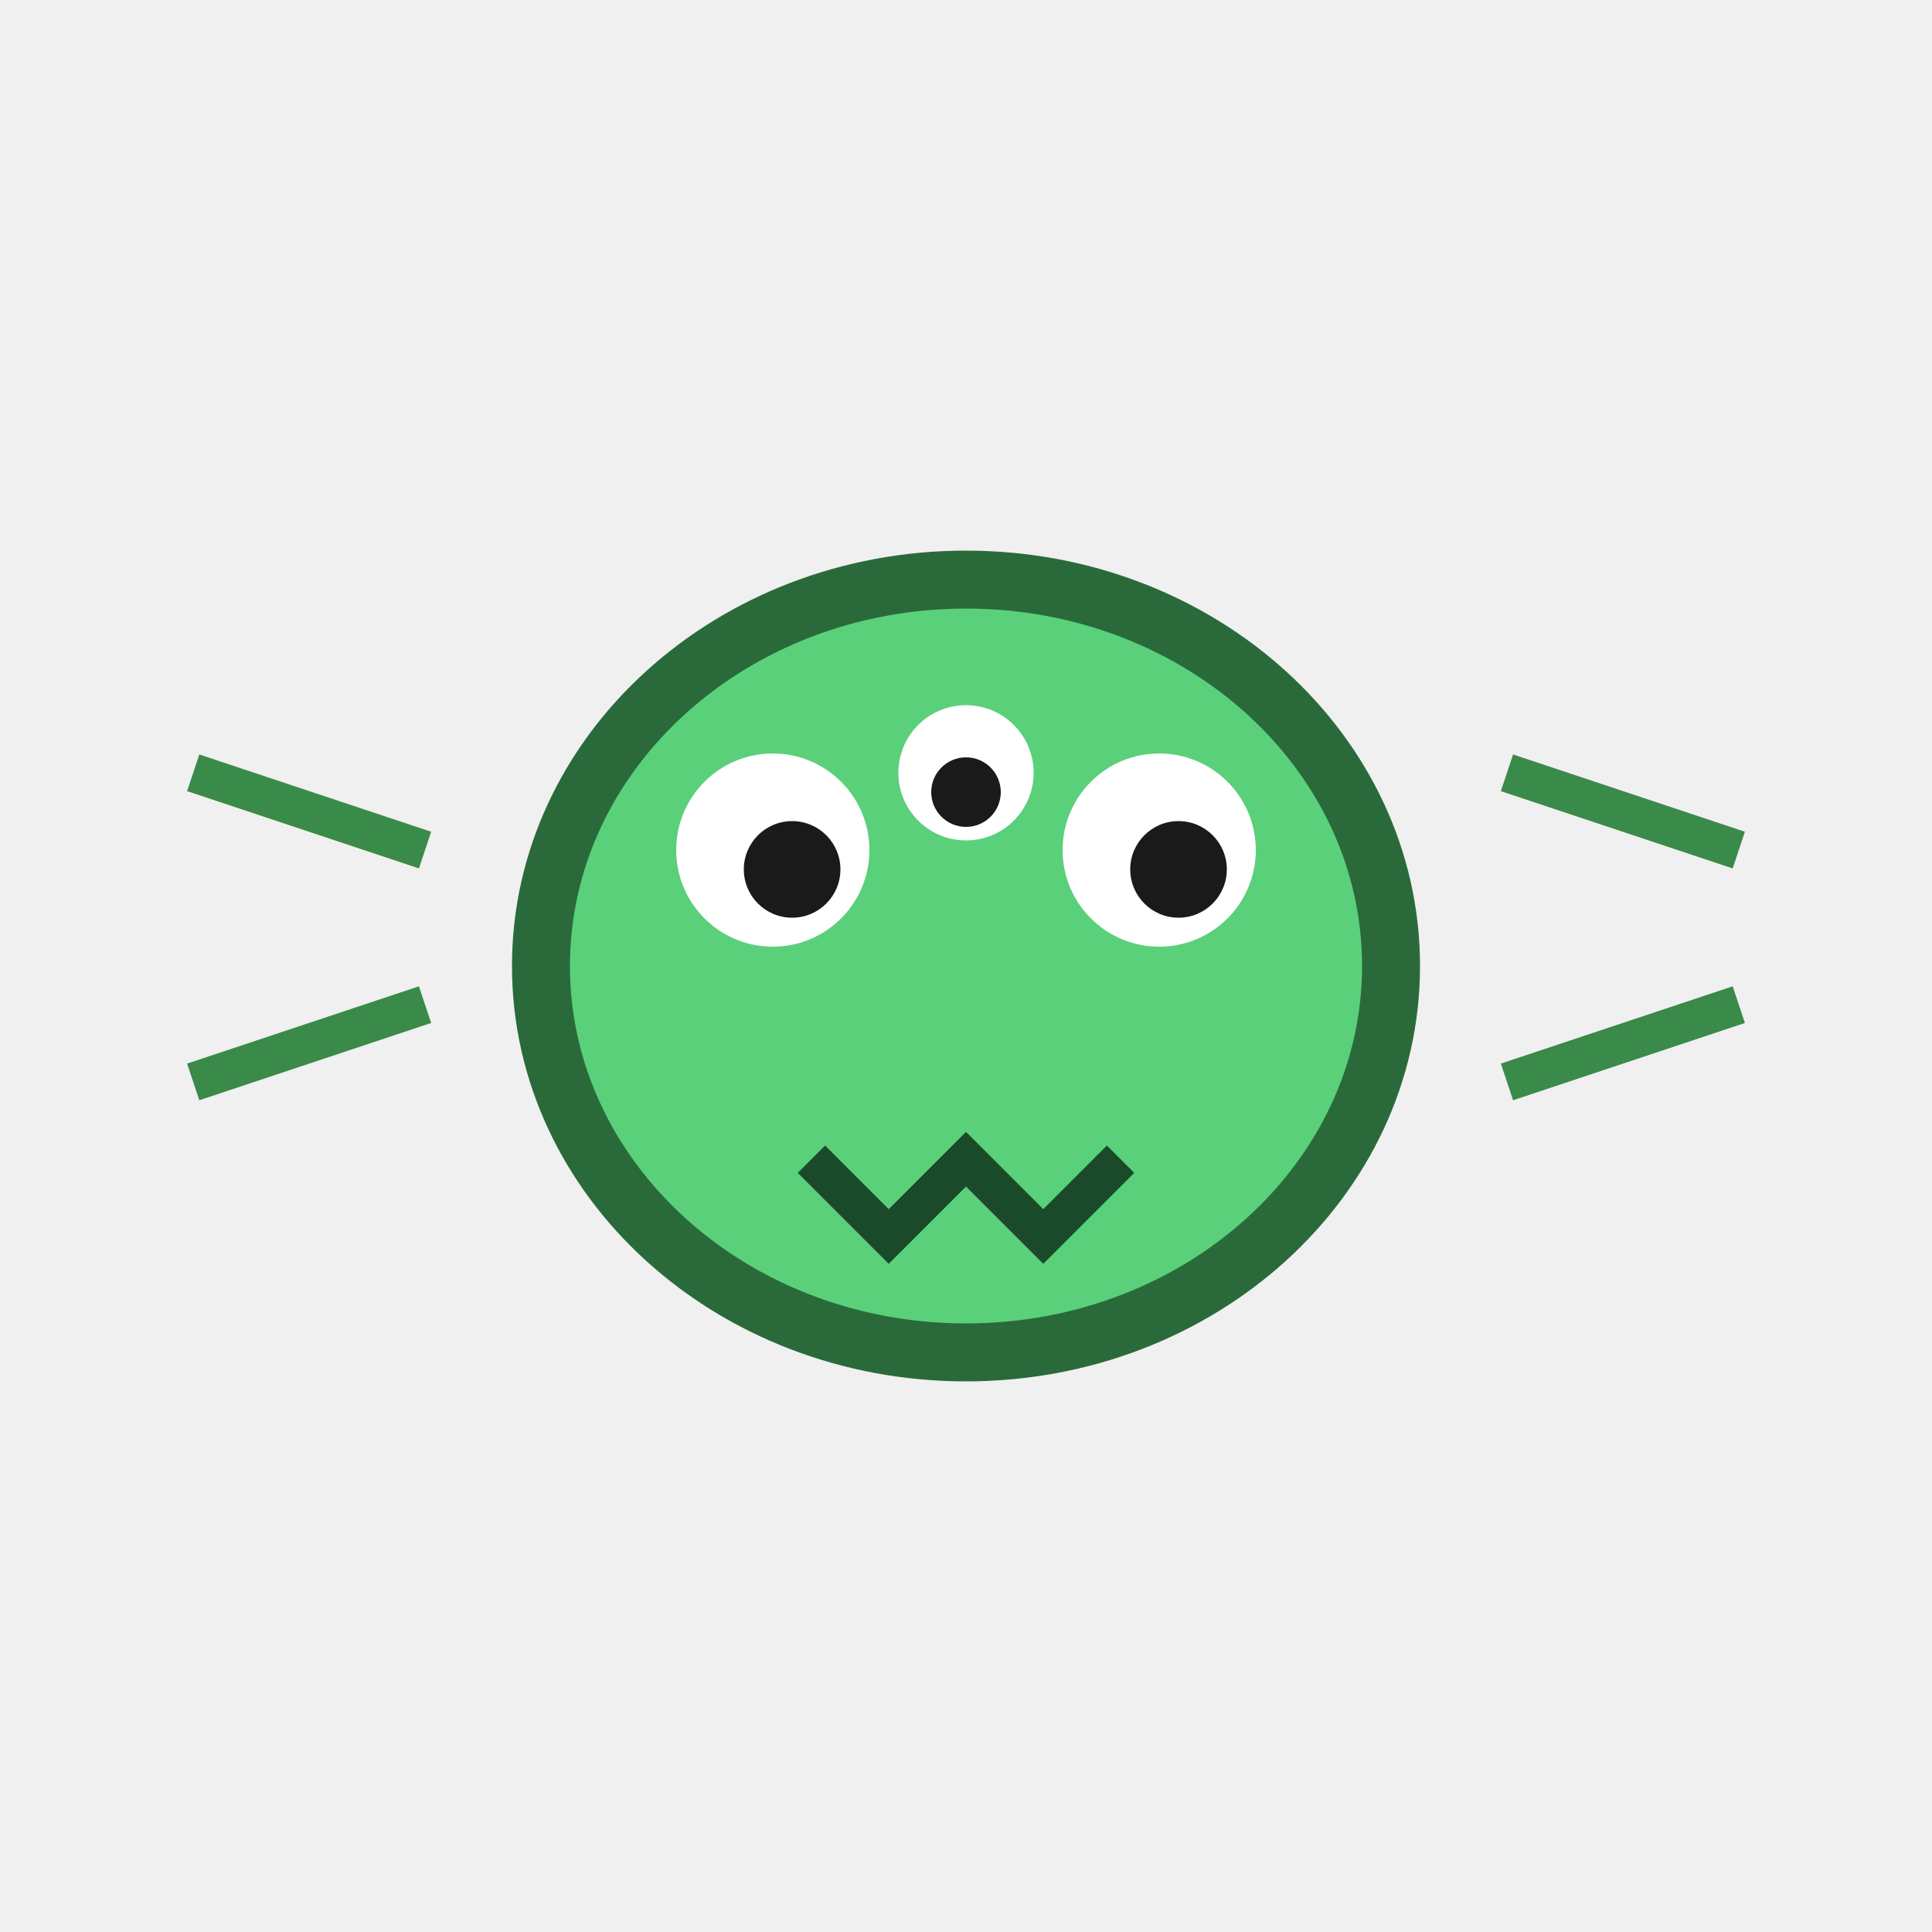
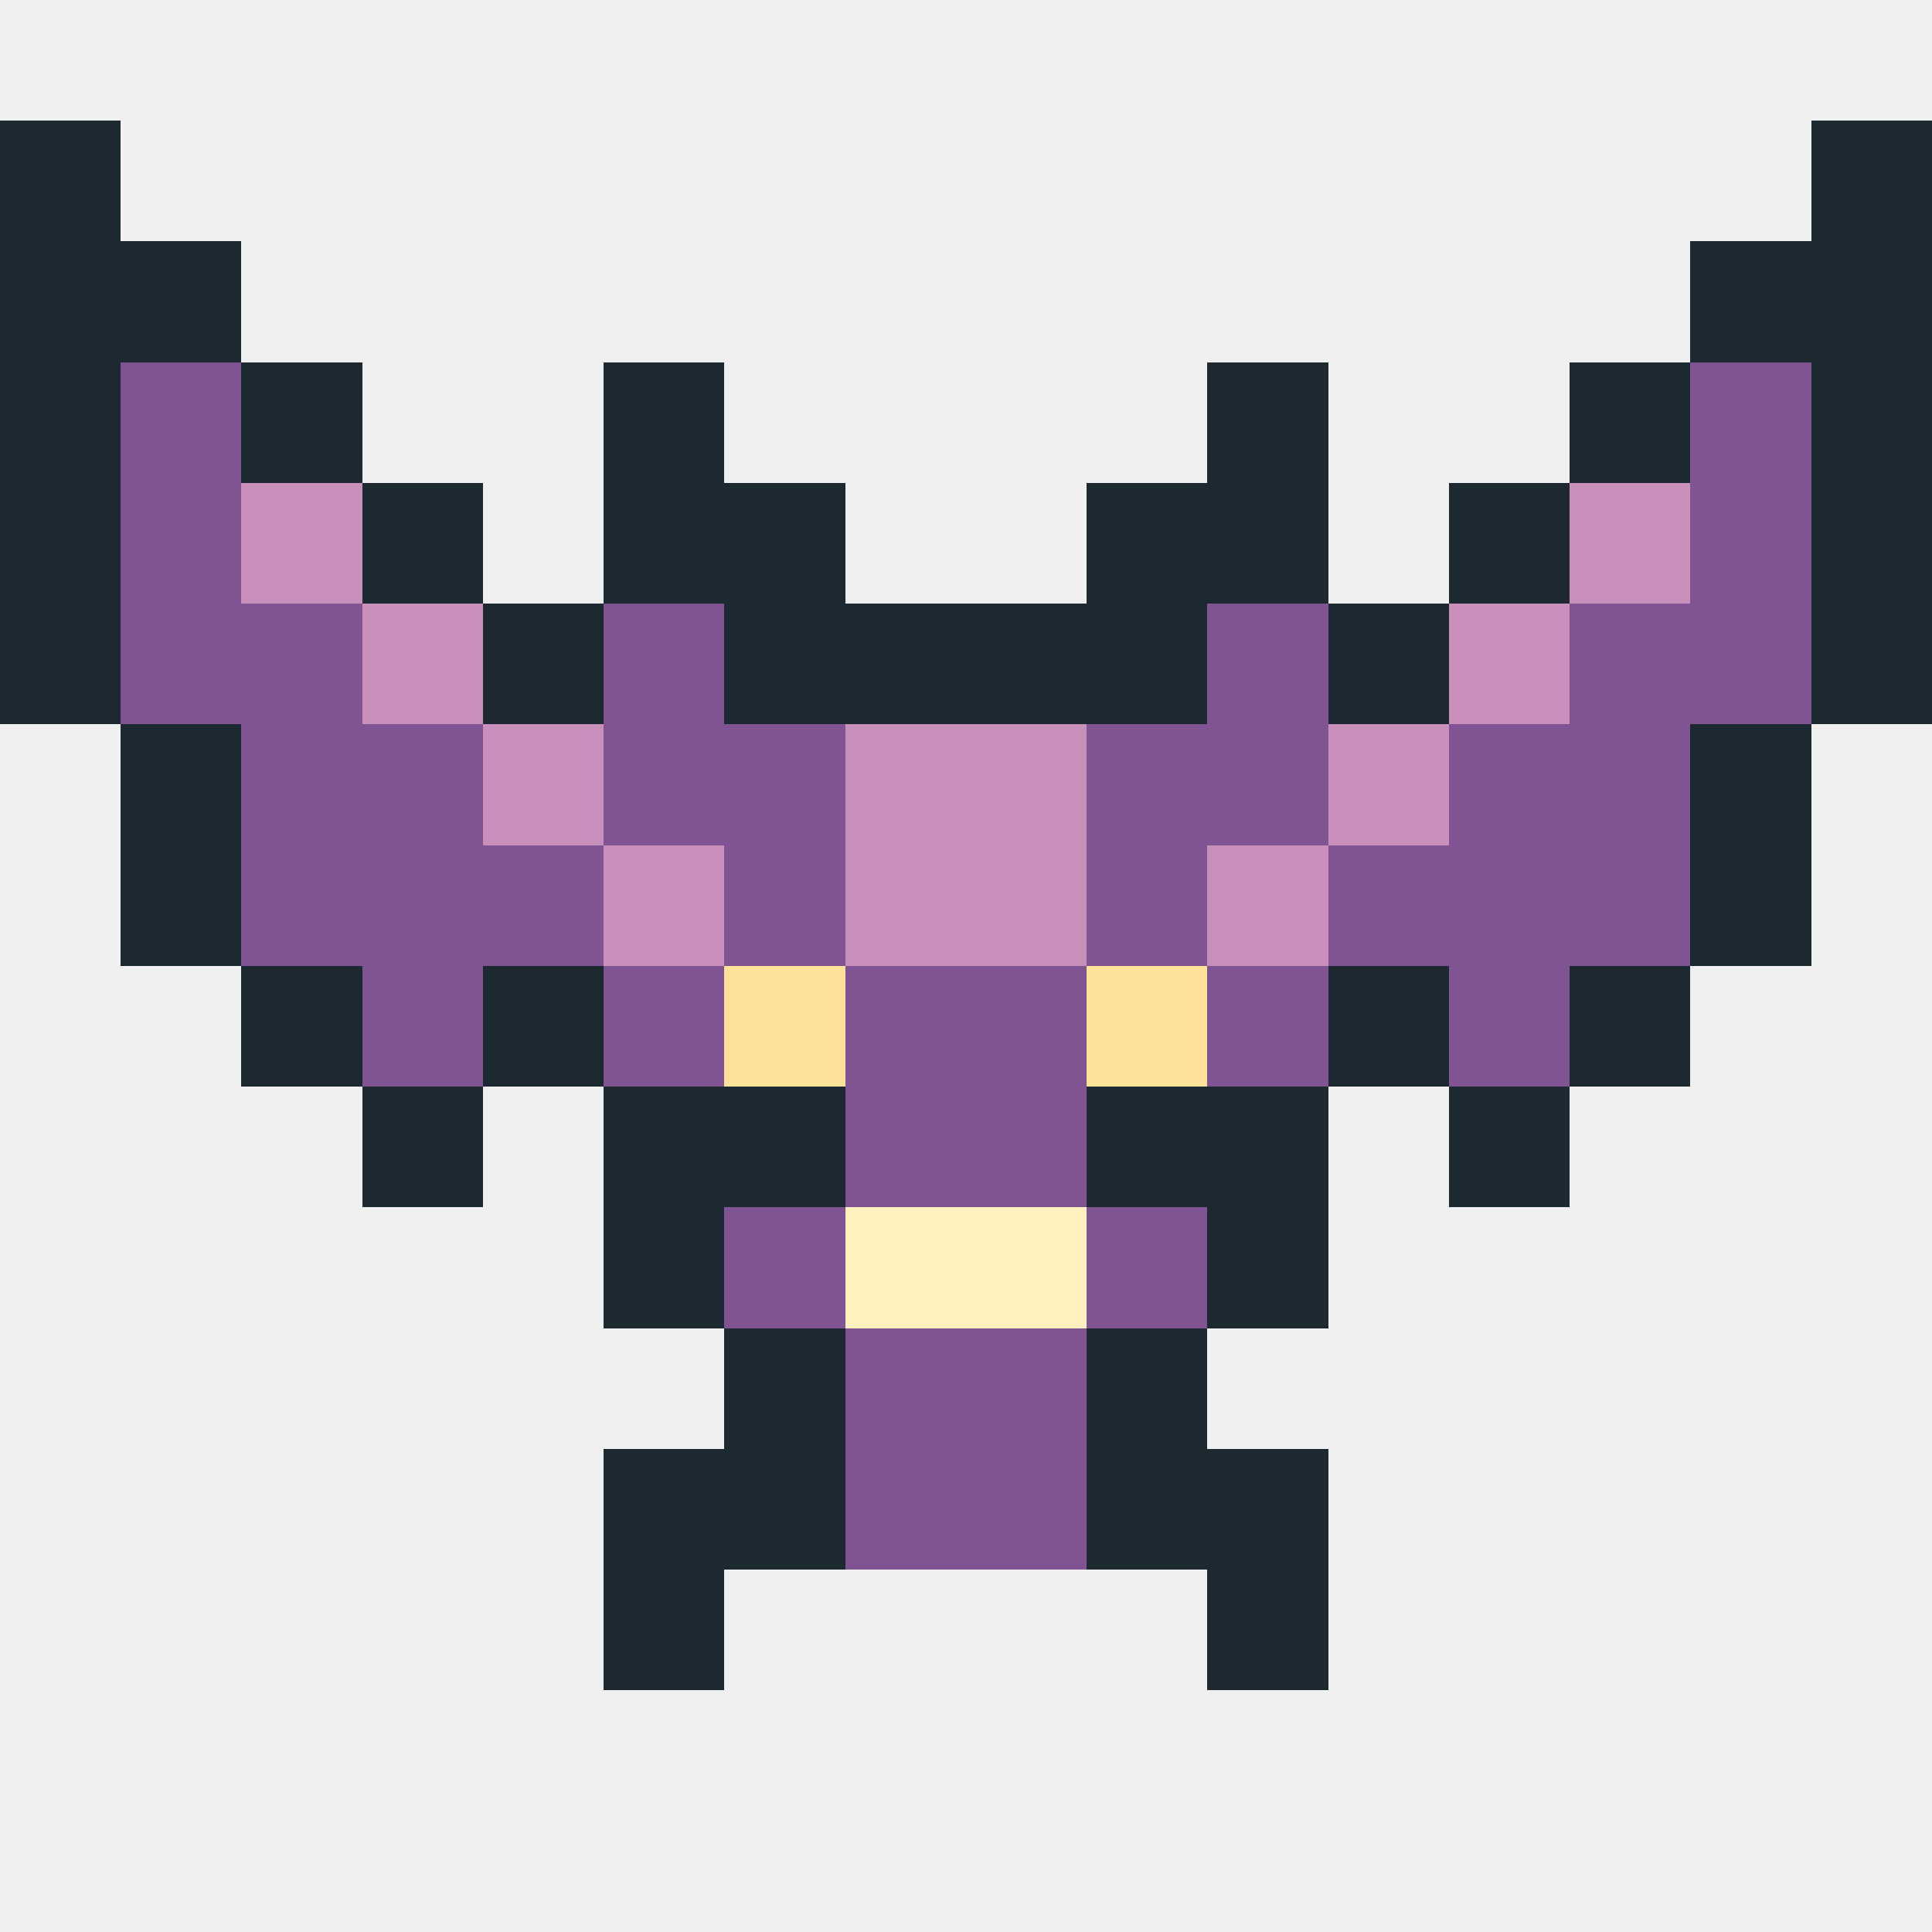
- <svg xmlns="http://www.w3.org/2000/svg" width="100" height="100" viewBox="0 0 100 100">
-   <line x1="10" y1="40" x2="22" y2="44" stroke="#3a8a4a" stroke-width="2" />
-   <line x1="10" y1="56" x2="22" y2="52" stroke="#3a8a4a" stroke-width="2" />
-   <line x1="78" y1="40" x2="90" y2="44" stroke="#3a8a4a" stroke-width="2" />
-   <line x1="78" y1="56" x2="90" y2="52" stroke="#3a8a4a" stroke-width="2" />
-   <ellipse cx="50" cy="50" rx="22" ry="20" fill="#5ad07a" stroke="#2a6a3a" stroke-width="3" />
-   <circle cx="40" cy="44" r="5" fill="#fff" />
-   <circle cx="60" cy="44" r="5" fill="#fff" />
-   <circle cx="50" cy="40" r="3.5" fill="#fff" />
-   <circle cx="41" cy="45" r="2.5" fill="#1a1a1a" />
-   <circle cx="61" cy="45" r="2.5" fill="#1a1a1a" />
-   <circle cx="50" cy="41" r="1.8" fill="#1a1a1a" />
-   <path d="M 42 60 L 46 64 L 50 60 L 54 64 L 58 60" fill="none" stroke="#1a4a2a" stroke-width="2" />
+ <svg xmlns="http://www.w3.org/2000/svg" width="64" height="64" viewBox="0 0 16 16" shape-rendering="crispEdges">
+   <path fill="#1d2930" d="M0 1h1v1h-1z M15 1h1v1h-1z M0 2h2v1h-2z M14 2h2v1h-2z M0 3h1v1h-1z M2 3h1v1h-1z M5 3h1v1h-1z M10 3h1v1h-1z M13 3h1v1h-1z M15 3h1v1h-1z M0 4h1v1h-1z M3 4h1v1h-1z M5 4h2v1h-2z M9 4h2v1h-2z M12 4h1v1h-1z M15 4h1v1h-1z M0 5h1v1h-1z M4 5h1v1h-1z M6 5h4v1h-4z M11 5h1v1h-1z M15 5h1v1h-1z M1 6h1v1h-1z M14 6h1v1h-1z M1 7h1v1h-1z M14 7h1v1h-1z M2 8h1v1h-1z M4 8h1v1h-1z M11 8h1v1h-1z M13 8h1v1h-1z M3 9h1v1h-1z M5 9h2v1h-2z M9 9h2v1h-2z M12 9h1v1h-1z M5 10h1v1h-1z M10 10h1v1h-1z M6 11h1v1h-1z M9 11h1v1h-1z M5 12h2v1h-2z M9 12h2v1h-2z M5 13h1v1h-1z M10 13h1v1h-1z" />
+   <path fill="#805393" d="M1 3h1v1h-1z M14 3h1v1h-1z M1 4h1v1h-1z M14 4h1v1h-1z M1 5h2v1h-2z M5 5h1v1h-1z M10 5h1v1h-1z M13 5h2v1h-2z M2 6h2v1h-2z M5 6h2v1h-2z M9 6h2v1h-2z M12 6h2v1h-2z M2 7h3v1h-3z M6 7h1v1h-1z M9 7h1v1h-1z M11 7h3v1h-3z M3 8h1v1h-1z M5 8h1v1h-1z M7 8h2v1h-2z M10 8h1v1h-1z M12 8h1v1h-1z M7 9h2v1h-2z M6 10h1v1h-1z M9 10h1v1h-1z M7 11h2v1h-2z M7 12h2v1h-2z" />
+   <path fill="#c990bc" d="M2 4h1v1h-1z M13 4h1v1h-1z M3 5h1v1h-1z M12 5h1v1h-1z M4 6h1v1h-1z M7 6h2v1h-2z M11 6h1v1h-1z M5 7h1v1h-1z M7 7h2v1h-2z M10 7h1v1h-1z" />
+   <path fill="#ffe29a" d="M6 8h1v1h-1z M9 8h1v1h-1z" />
+   <path fill="#fff0bf" d="M7 10h2v1h-2z" />
</svg>
